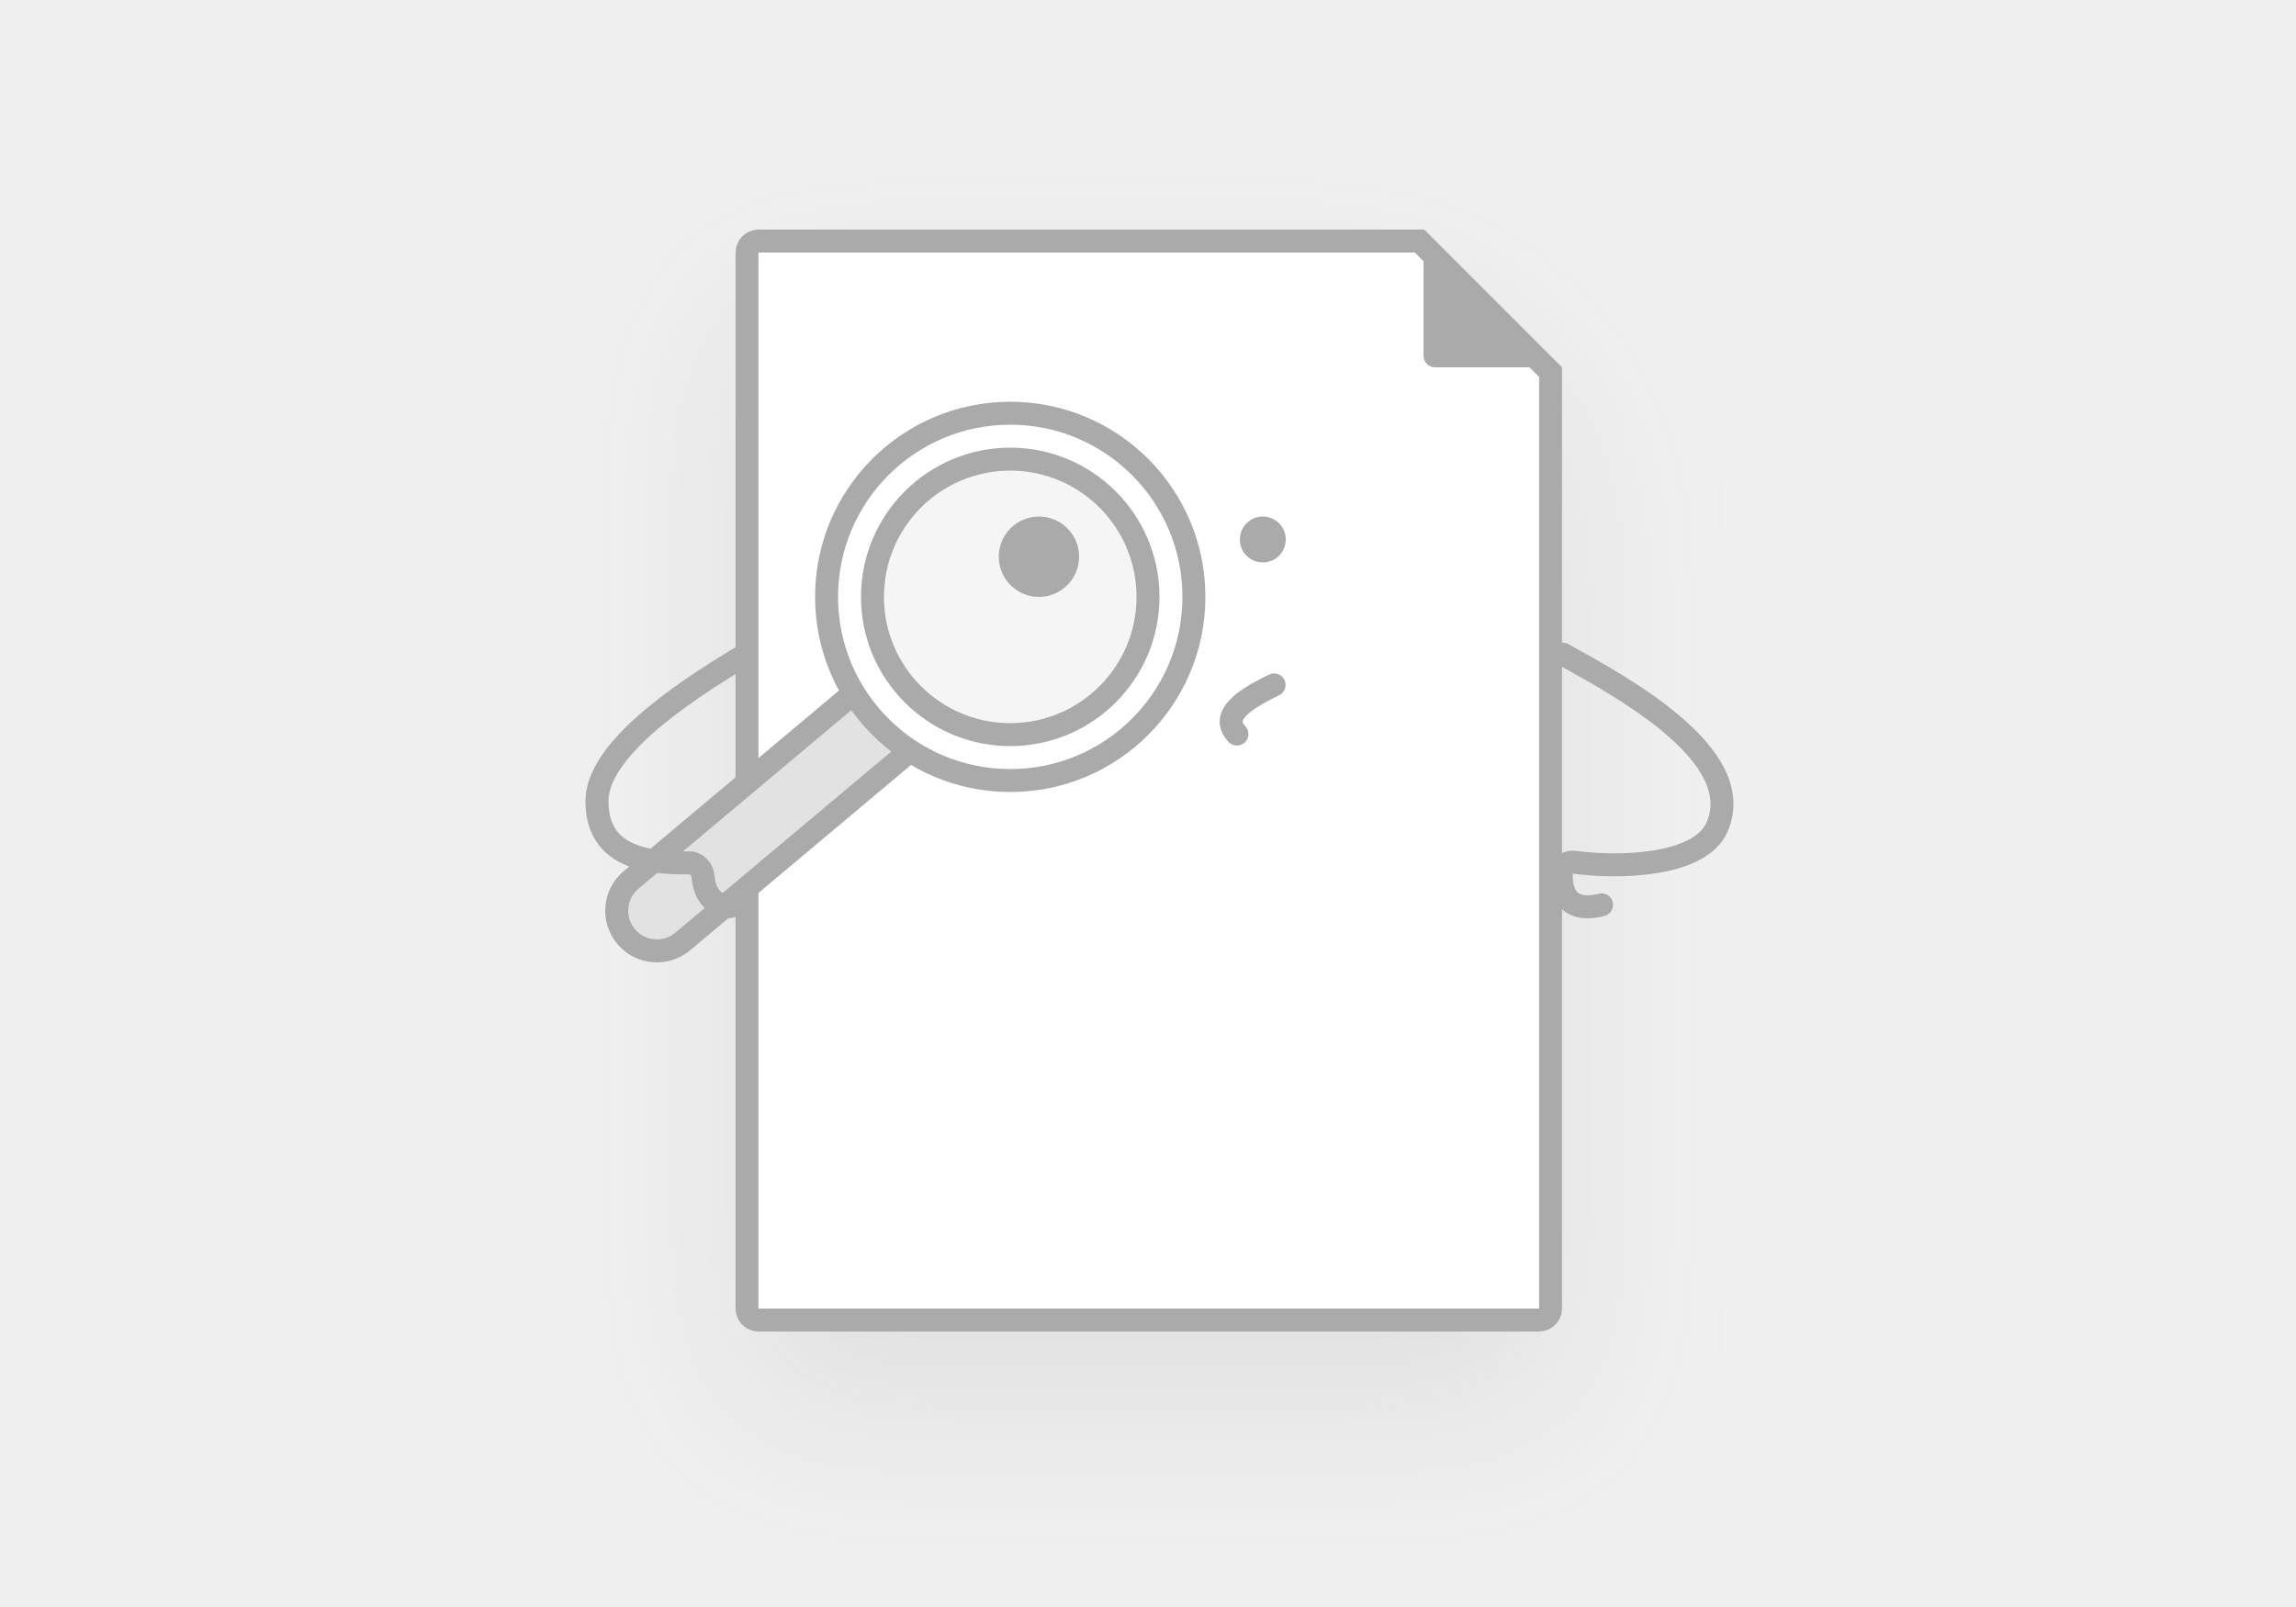
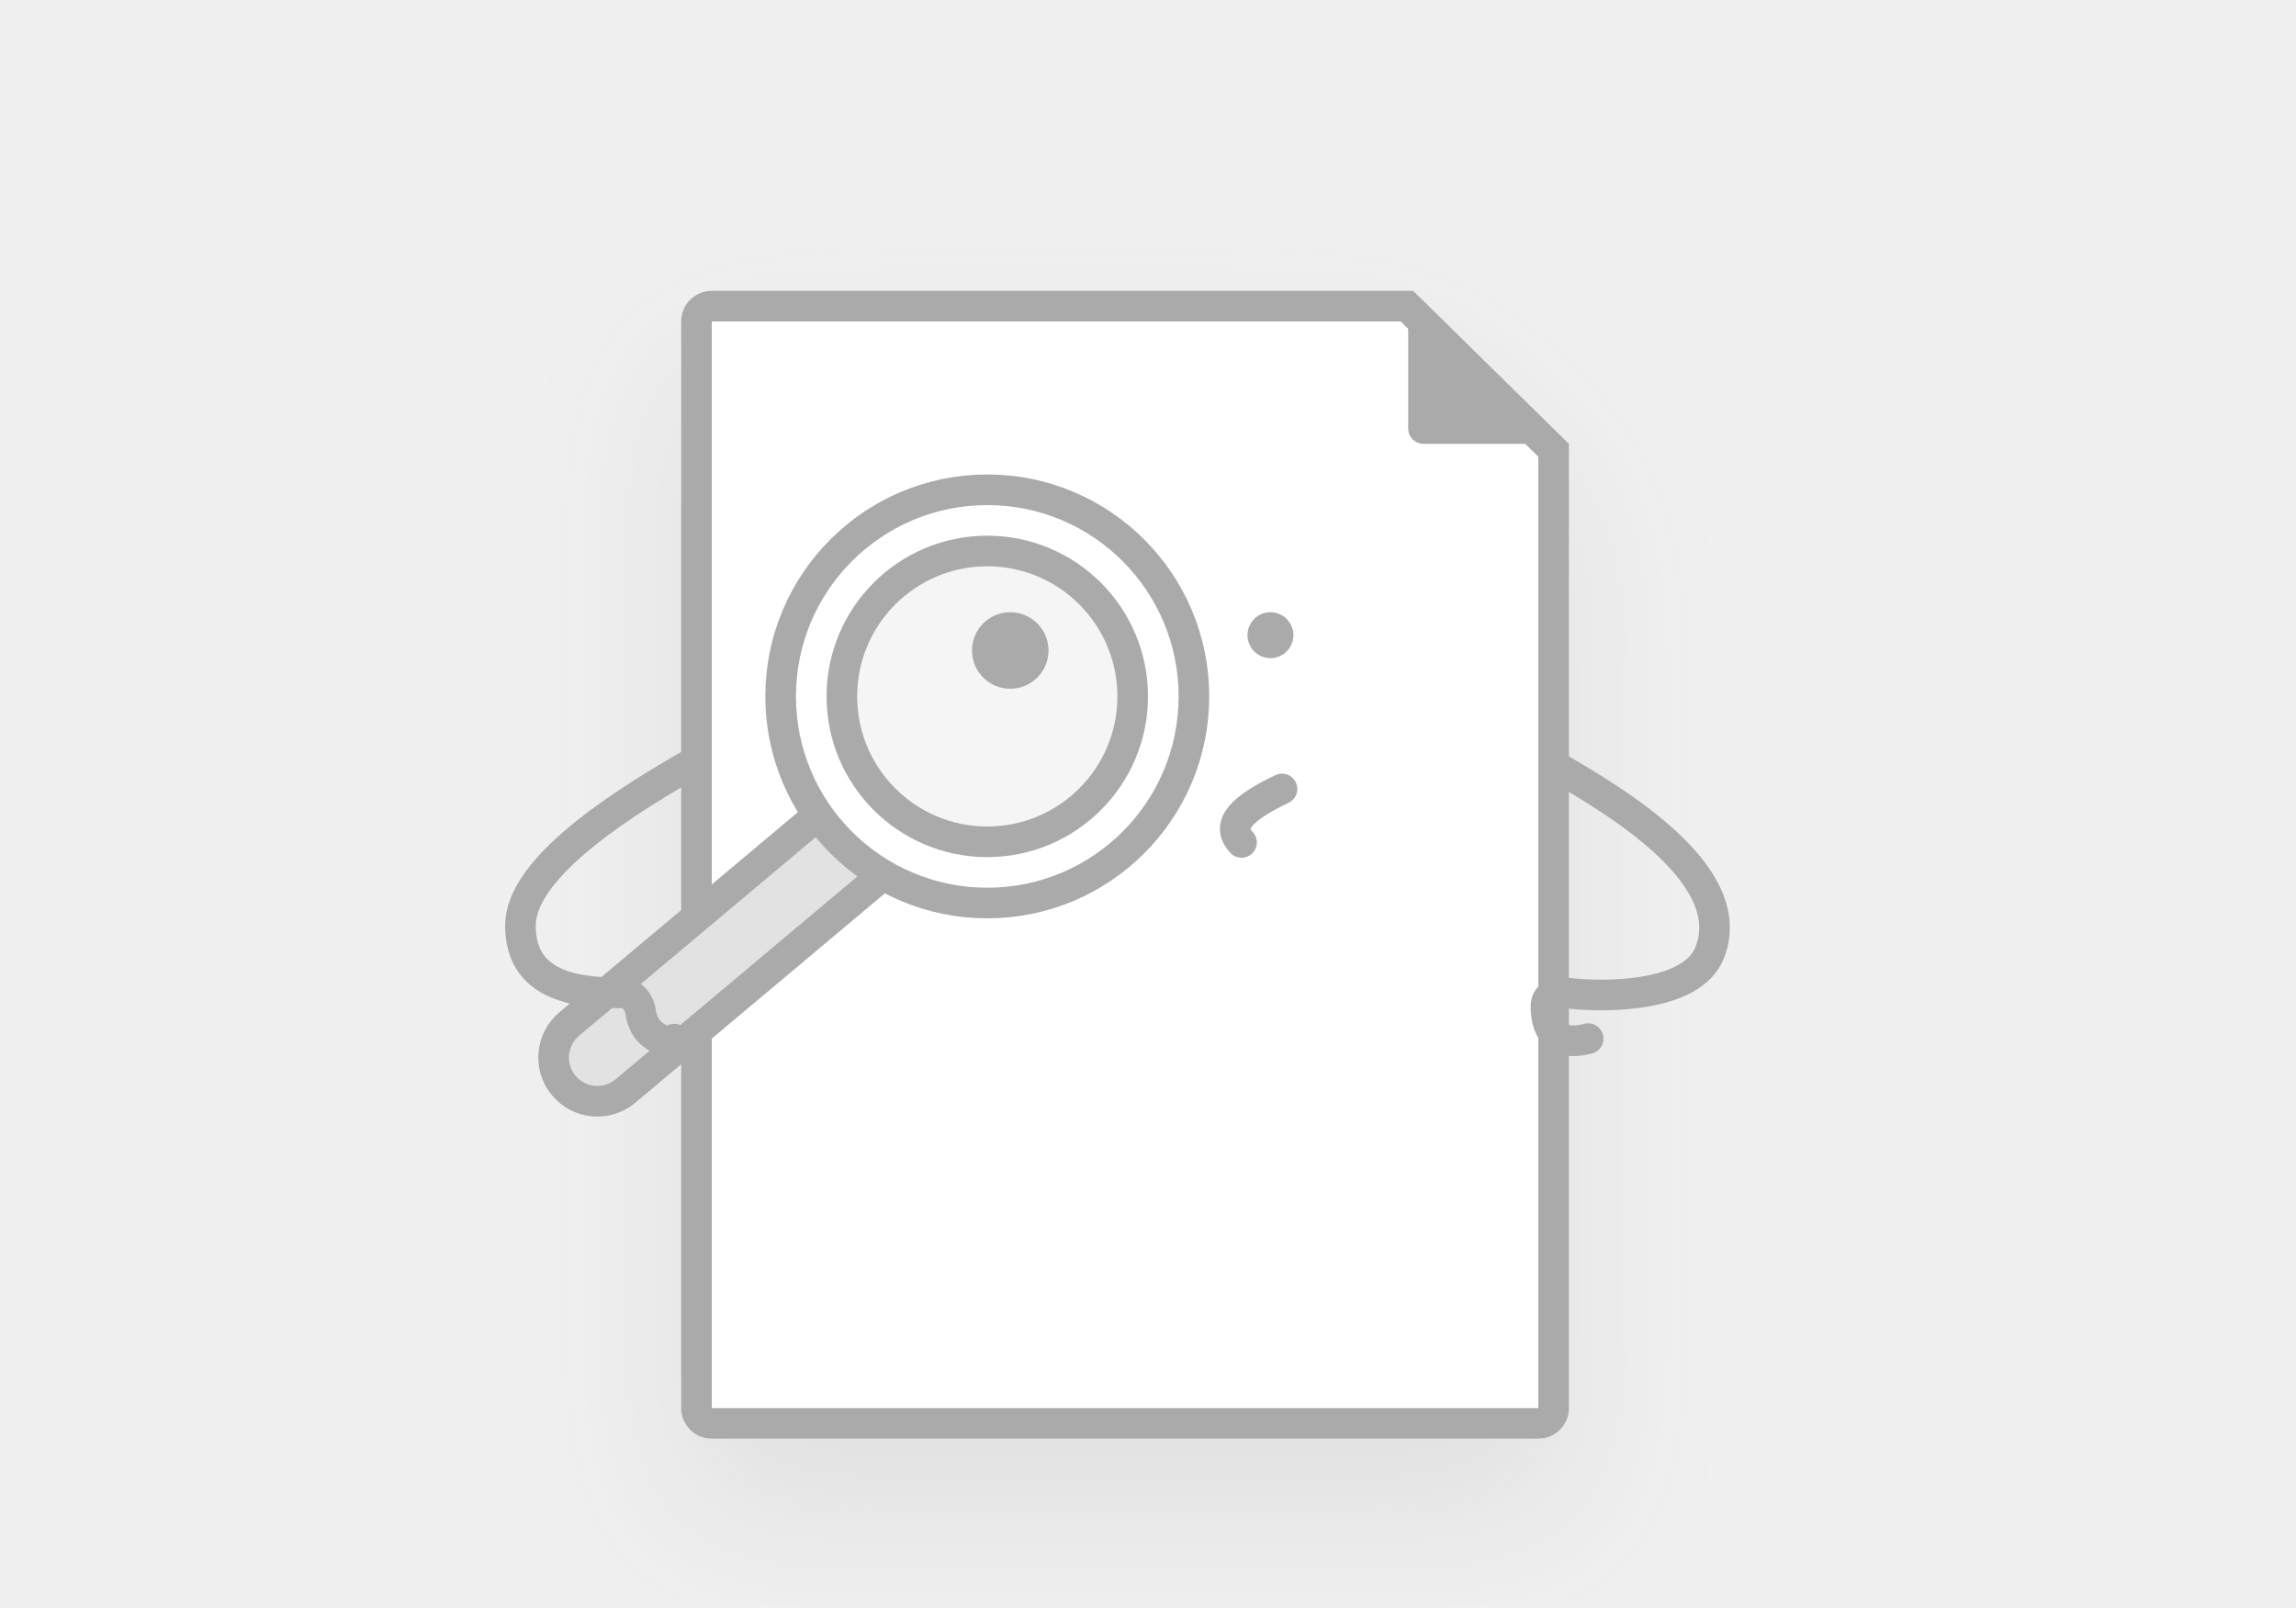
- <svg xmlns="http://www.w3.org/2000/svg" width="200" height="140" viewBox="0 0 200 140" fill="none">
-   <g filter="url(#filter0_d_838_73173)">
-     <path d="M64.068 22C64.068 20.895 64.964 20 66.068 20H124.068L136.068 32V114C136.068 115.105 135.173 116 134.068 116H66.068C64.964 116 64.068 115.105 64.068 114V22Z" fill="white" />
-     <path d="M65.068 22C65.068 21.448 65.516 21 66.068 21H123.654L135.068 32.414V114C135.068 114.552 134.621 115 134.068 115H66.068C65.516 115 65.068 114.552 65.068 114V22Z" stroke="#AAAAAA" stroke-width="2" />
+ <svg xmlns="http://www.w3.org/2000/svg" width="150" height="105" viewBox="0 0 150 105" fill="none">
+   <g clip-path="url(#clip0_1757_69318)">
+     <g filter="url(#filter0_d_1757_69318)">
+       <path d="M44.5 21C44.5 19.895 45.395 19 46.5 19H92.325L102.5 29V92C102.5 93.105 101.605 94 100.5 94H46.5C45.395 94 44.5 93.105 44.5 92V21Z" fill="white" />
+       <path d="M46.5 20H91.916L101.5 29.419V92C101.5 92.552 101.052 93 100.5 93H46.5C45.948 93 45.5 92.552 45.5 92V21C45.5 20.448 45.948 20 46.5 20Z" stroke="#AAAAAA" stroke-width="2" />
+     </g>
+     <path d="M101.5 50C105.645 52.381 113.78 57.223 111.669 62.303C110.503 65.11 105.017 65.229 102.112 64.853C101.56 64.782 101.014 65.13 101.001 65.686C100.973 66.957 101.429 68.472 103.756 67.86" stroke="#AAAAAA" stroke-width="2" stroke-linecap="round" />
+     <path d="M53.76 53L57.433 57.377L40.861 71.283C39.653 72.297 37.85 72.139 36.836 70.93C35.822 69.722 35.979 67.919 37.188 66.905L53.76 53Z" fill="#E2E2E2" stroke="#AAAAAA" stroke-width="2" />
+     <circle cx="83" cy="41.5" r="1.5" fill="#AAAAAA" />
+     <circle cx="64.5" cy="45.5" r="13.5" fill="white" stroke="#AAAAAA" stroke-width="2" />
+     <circle cx="64.5" cy="45.5" r="9.5" fill="#F5F5F5" stroke="#AAAAAA" stroke-width="2" />
+     <circle cx="66" cy="42.5" r="2.5" fill="#AAAAAA" />
+     <path d="M45 50C39.657 53.054 34 56.981 34 60.472C34 64.323 37.428 64.888 40.609 64.868C41.25 64.864 41.753 65.445 41.846 66.079C41.92 66.58 42.103 67.099 42.486 67.453C43.24 68.151 43.848 68.035 44.057 67.89" stroke="#AAAAAA" stroke-width="2" stroke-linecap="round" />
+     <path d="M83.755 51.548C81.184 52.774 80.015 53.871 81.111 55.041" stroke="#AAAAAA" stroke-width="2" stroke-linecap="round" />
+     <path d="M92 19L102 29H93C92.448 29 92 28.552 92 28V19Z" fill="#AAAAAA" />
  </g>
-   <path d="M136.15 57C141.426 59.91 152.265 65.828 149.579 72.037C148.056 75.559 140.739 75.618 137.128 75.116C136.584 75.04 136.047 75.382 136.012 75.931C135.911 77.524 136.391 79.616 139.507 78.828" stroke="#AAAAAA" stroke-width="2" stroke-linecap="round" />
-   <path d="M75.272 59.626L79.771 64.988L59.471 82.022C57.99 83.265 55.782 83.072 54.54 81.591C53.297 80.11 53.49 77.902 54.971 76.66L75.272 59.626Z" fill="#E2E2E2" stroke="#AAAAAA" stroke-width="2" />
-   <circle cx="110" cy="47" r="2" fill="#AAAAAA" />
-   <circle cx="88" cy="52" r="16" fill="white" stroke="#AAAAAA" stroke-width="2" />
-   <circle cx="88" cy="52" r="12" fill="#F5F5F5" stroke="#AAAAAA" stroke-width="2" />
-   <circle cx="90.5" cy="48.5" r="3.5" fill="#AAAAAA" />
-   <path d="M65 57C58.686 60.733 52 65.533 52 69.799C52 74.603 56.22 75.224 60.044 75.17C60.682 75.161 61.188 75.735 61.241 76.371C61.299 77.064 61.507 77.832 62.029 78.332C62.92 79.185 63.638 79.043 63.886 78.865" stroke="#AAAAAA" stroke-width="2" stroke-linecap="round" />
-   <path d="M110.985 59.671C107.836 61.173 106.403 62.517 107.747 63.95" stroke="#AAAAAA" stroke-width="2" stroke-linecap="round" />
-   <path d="M124 20L136 32H125C124.448 32 124 31.552 124 31V20Z" fill="#AAAAAA" />
  <defs>
-     <filter id="filter0_d_838_73173" x="49.068" y="12" width="102" height="126" filterUnits="userSpaceOnUse" color-interpolation-filters="sRGB">
+     <filter id="filter0_d_1757_69318" x="34.5" y="14" width="78" height="95" filterUnits="userSpaceOnUse" color-interpolation-filters="sRGB">
      <feFlood flood-opacity="0" result="BackgroundImageFix" />
      <feColorMatrix in="SourceAlpha" type="matrix" values="0 0 0 0 0 0 0 0 0 0 0 0 0 0 0 0 0 0 127 0" result="hardAlpha" />
-       <feOffset dy="7" />
-       <feGaussianBlur stdDeviation="7.5" />
+       <feOffset dy="5" />
+       <feGaussianBlur stdDeviation="5" />
      <feColorMatrix type="matrix" values="0 0 0 0 0.333 0 0 0 0 0.333 0 0 0 0 0.333 0 0 0 0.1 0" />
-       <feBlend mode="normal" in2="BackgroundImageFix" result="effect1_dropShadow_838_73173" />
-       <feBlend mode="normal" in="SourceGraphic" in2="effect1_dropShadow_838_73173" result="shape" />
+       <feBlend mode="normal" in2="BackgroundImageFix" result="effect1_dropShadow_1757_69318" />
+       <feBlend mode="normal" in="SourceGraphic" in2="effect1_dropShadow_1757_69318" result="shape" />
    </filter>
+     <clipPath id="clip0_1757_69318">
+       <rect width="150" height="105" fill="white" />
+     </clipPath>
  </defs>
</svg>
